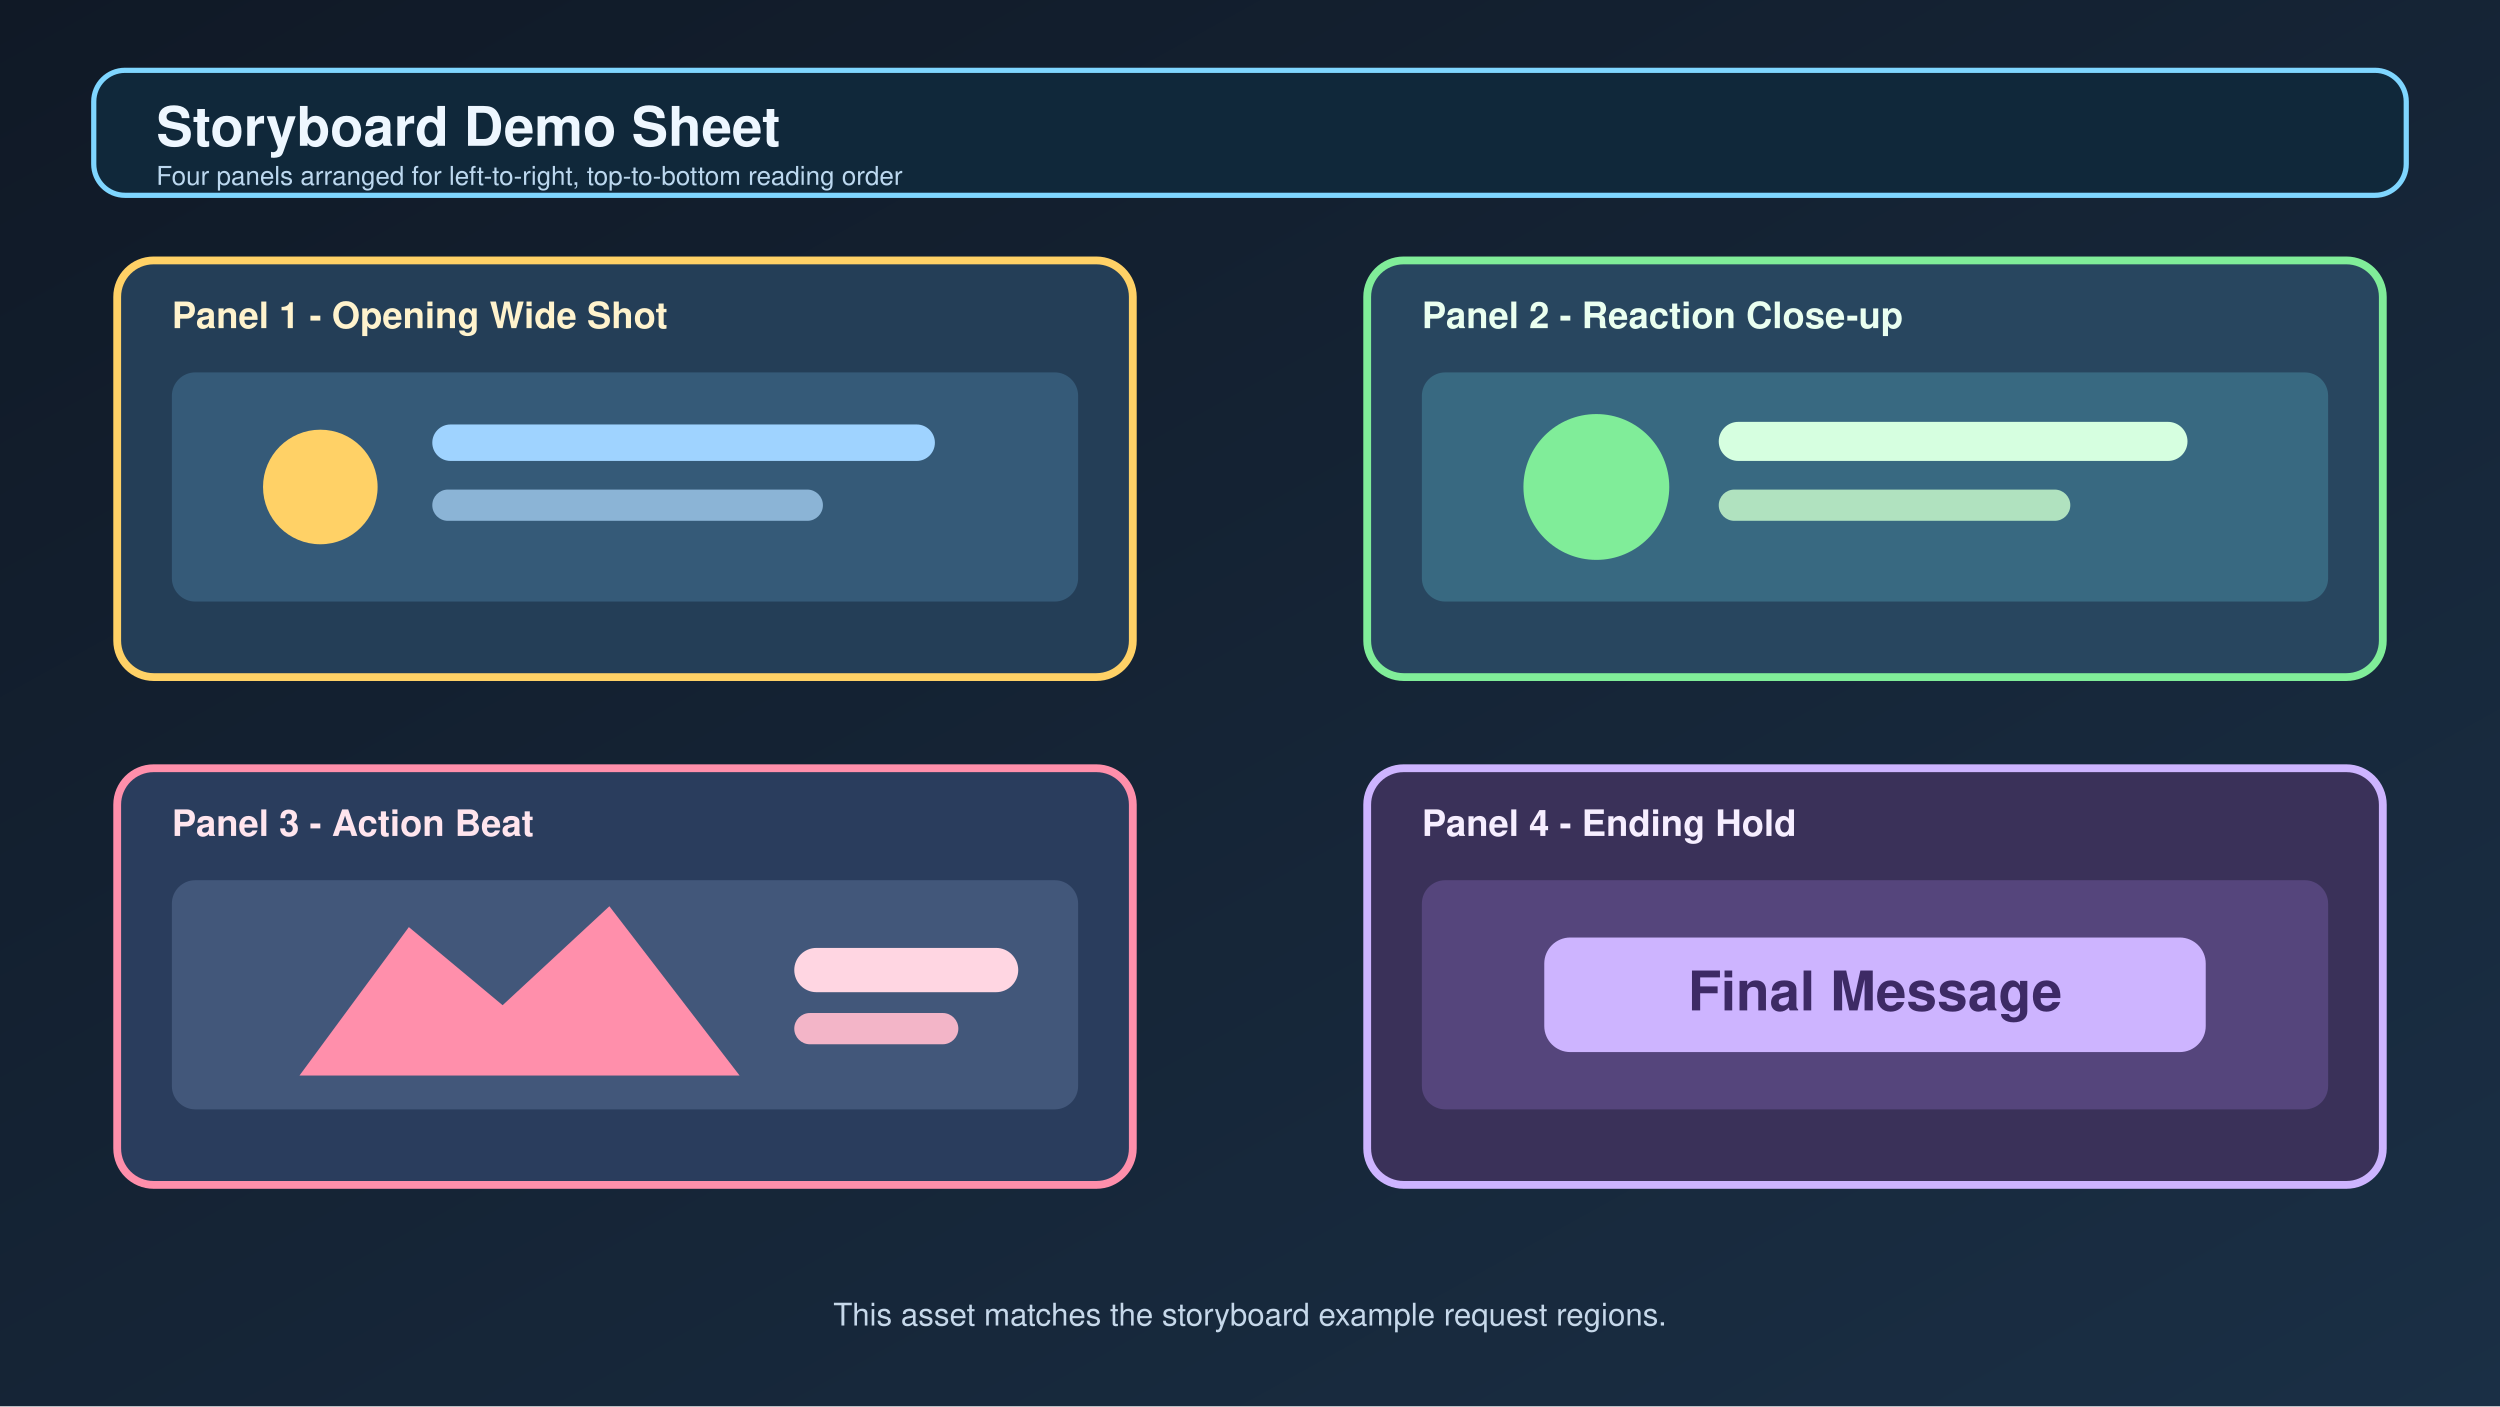
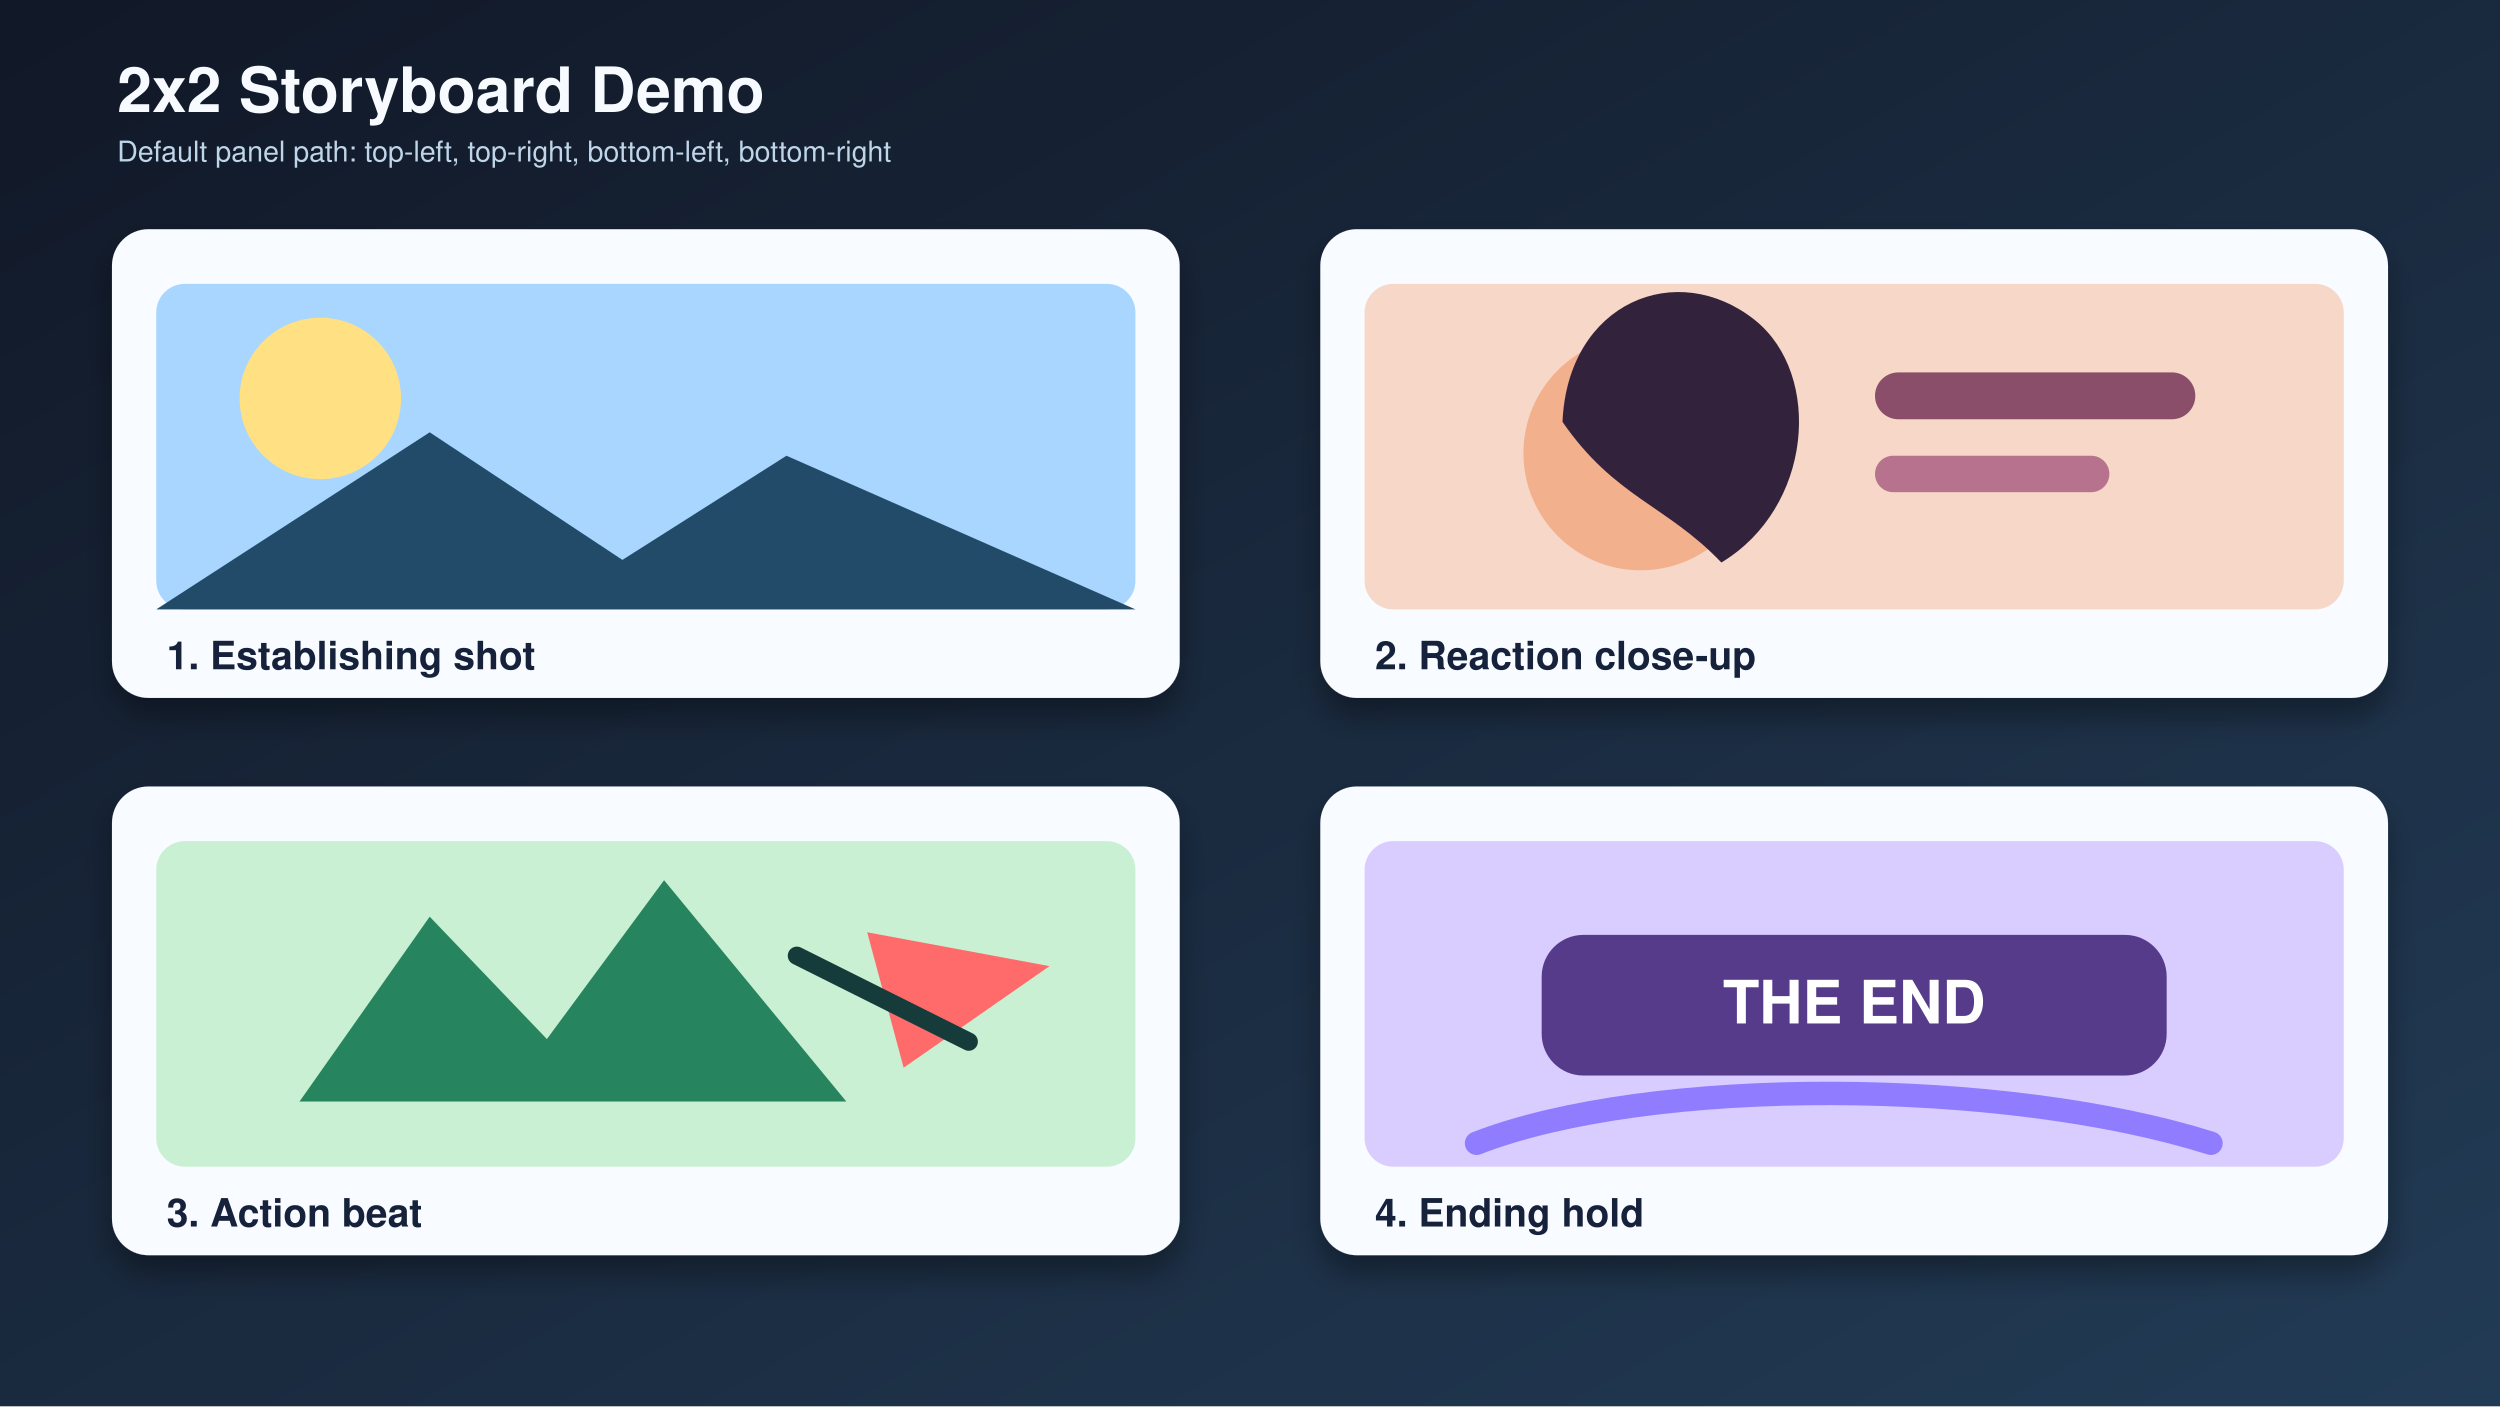
<svg xmlns="http://www.w3.org/2000/svg" width="1920" height="1080" viewBox="0 0 1920 1080">
  <defs>
    <linearGradient id="bg" x1="0" y1="0" x2="1" y2="1">
-       <stop offset="0%" stop-color="#101926" />
-       <stop offset="100%" stop-color="#1a2f45" />
+       <stop offset="0%" stop-color="#111827" />
+       <stop offset="100%" stop-color="#223b55" />
    </linearGradient>
+     <filter id="shadow" x="-20%" y="-20%" width="140%" height="140%">
+       <feDropShadow dx="0" dy="14" stdDeviation="12" flood-color="#050912" flood-opacity="0.35" />
+     </filter>
  </defs>
  <rect width="1920" height="1080" fill="url(#bg)" />
-   <rect x="72" y="54" width="1776" height="96" rx="24" fill="#10283a" stroke="#7fd6ff" stroke-width="4" />
-   <text x="120" y="112" font-family="Helvetica, Arial, sans-serif" font-size="42" font-weight="700" fill="#eef7ff">Storyboard Demo Sheet</text>
-   <text x="120" y="142" font-family="Helvetica, Arial, sans-serif" font-size="20" fill="#bcd8ef">Four panels arranged for left-to-right, top-to-bottom reading order</text>
-   <rect x="90" y="200" width="780" height="320" rx="28" fill="#243e57" stroke="#ffd166" stroke-width="6" />
-   <text x="132" y="252" font-family="Helvetica, Arial, sans-serif" font-size="28" font-weight="700" fill="#fff3cd">Panel 1 - Opening Wide Shot</text>
-   <rect x="132" y="286" width="696" height="176" rx="18" fill="#355a78" />
-   <circle cx="246" cy="374" r="44" fill="#ffd166" />
-   <rect x="332" y="326" width="386" height="28" rx="14" fill="#9fd3ff" />
-   <rect x="332" y="376" width="300" height="24" rx="12" fill="#8bb4d6" />
-   <rect x="1050" y="200" width="780" height="320" rx="28" fill="#28465f" stroke="#80ed99" stroke-width="6" />
-   <text x="1092" y="252" font-family="Helvetica, Arial, sans-serif" font-size="28" font-weight="700" fill="#eafff0">Panel 2 - Reaction Close-up</text>
-   <rect x="1092" y="286" width="696" height="176" rx="18" fill="#386981" />
-   <circle cx="1226" cy="374" r="56" fill="#80ed99" />
-   <rect x="1320" y="324" width="360" height="30" rx="15" fill="#d6ffe0" />
-   <rect x="1320" y="376" width="270" height="24" rx="12" fill="#b0e2bf" />
-   <rect x="90" y="590" width="780" height="320" rx="28" fill="#2a3d5d" stroke="#ff8fab" stroke-width="6" />
-   <text x="132" y="642" font-family="Helvetica, Arial, sans-serif" font-size="28" font-weight="700" fill="#ffe5ee">Panel 3 - Action Beat</text>
-   <rect x="132" y="676" width="696" height="176" rx="18" fill="#42577a" />
-   <polygon points="230,826 314,712 386,772 468,696 568,826" fill="#ff8fab" />
-   <rect x="610" y="728" width="172" height="34" rx="17" fill="#ffd6e2" />
-   <rect x="610" y="778" width="126" height="24" rx="12" fill="#f3b5c8" />
-   <rect x="1050" y="590" width="780" height="320" rx="28" fill="#3a3159" stroke="#cdb4ff" stroke-width="6" />
-   <text x="1092" y="642" font-family="Helvetica, Arial, sans-serif" font-size="28" font-weight="700" fill="#f6eeff">Panel 4 - Ending Hold</text>
-   <rect x="1092" y="676" width="696" height="176" rx="18" fill="#55457c" />
-   <rect x="1186" y="720" width="508" height="88" rx="20" fill="#cdb4ff" />
-   <text x="1440" y="776" font-family="Helvetica, Arial, sans-serif" font-size="42" font-weight="700" fill="#3d2a65" text-anchor="middle">Final Message</text>
-   <text x="960" y="1018" font-family="Helvetica, Arial, sans-serif" font-size="24" fill="#c6d8ea" text-anchor="middle">This asset matches the storyboard example request regions.</text>
+   <text x="90" y="86" font-family="Helvetica, Arial, sans-serif" font-size="48" font-weight="900" fill="#f7fbff">2x2 Storyboard Demo</text>
+   <text x="90" y="124" font-family="Helvetica, Arial, sans-serif" font-size="22" fill="#bfd5ea">Default panel path: top-left, top-right, bottom-left, bottom-right</text>
+   <g filter="url(#shadow)">
+     <rect x="86" y="176" width="820" height="360" rx="28" fill="#f8fbff" />
+     <rect x="120" y="218" width="752" height="250" rx="22" fill="#a9d6ff" />
+     <circle cx="246" cy="306" r="62" fill="#ffe083" />
+     <path d="M120 468 L330 332 L478 430 L604 350 L872 468 Z" fill="#244c69" />
+     <text x="128" y="514" font-family="Helvetica, Arial, sans-serif" font-size="30" font-weight="800" fill="#17233a">1. Establishing shot</text>
+   </g>
+   <g filter="url(#shadow)">
+     <rect x="1014" y="176" width="820" height="360" rx="28" fill="#f8fbff" />
+     <rect x="1048" y="218" width="752" height="250" rx="22" fill="#f6d7c8" />
+     <circle cx="1260" cy="348" r="90" fill="#f2b08d" />
+     <path d="M1200 324 C1204 232 1288 198 1348 246 C1400 288 1392 390 1322 432 C1280 388 1240 382 1200 324 Z" transform="translate(0 0)" fill="#33233b" />
+     <rect x="1440" y="286" width="246" height="36" rx="18" fill="#8a4e6a" />
+     <rect x="1440" y="350" width="180" height="28" rx="14" fill="#b7738d" />
+     <text x="1056" y="514" font-family="Helvetica, Arial, sans-serif" font-size="30" font-weight="800" fill="#17233a">2. Reaction close-up</text>
+   </g>
+   <g filter="url(#shadow)">
+     <rect x="86" y="604" width="820" height="360" rx="28" fill="#f8fbff" />
+     <rect x="120" y="646" width="752" height="250" rx="22" fill="#c9f0d2" />
+     <path d="M230 846 L330 704 L420 798 L510 676 L650 846 Z" fill="#28845f" />
+     <path d="M666 716 L806 742 L694 820 Z" fill="#ff6b6b" />
+     <line x1="612" y1="734" x2="744" y2="800" stroke="#143b3b" stroke-width="14" stroke-linecap="round" />
+     <text x="128" y="942" font-family="Helvetica, Arial, sans-serif" font-size="30" font-weight="800" fill="#17233a">3. Action beat</text>
+   </g>
+   <g filter="url(#shadow)">
+     <rect x="1014" y="604" width="820" height="360" rx="28" fill="#f8fbff" />
+     <rect x="1048" y="646" width="752" height="250" rx="22" fill="#d9ccff" />
+     <rect x="1184" y="718" width="480" height="108" rx="32" fill="#563b8b" />
+     <text x="1424" y="786" font-family="Helvetica, Arial, sans-serif" font-size="46" font-weight="900" fill="#ffffff" text-anchor="middle">THE END</text>
+     <path d="M1134 878 C1268 826 1540 828 1698 878" fill="none" stroke="#8f7cff" stroke-width="18" stroke-linecap="round" />
+     <text x="1056" y="942" font-family="Helvetica, Arial, sans-serif" font-size="30" font-weight="800" fill="#17233a">4. Ending hold</text>
+   </g>
</svg>
